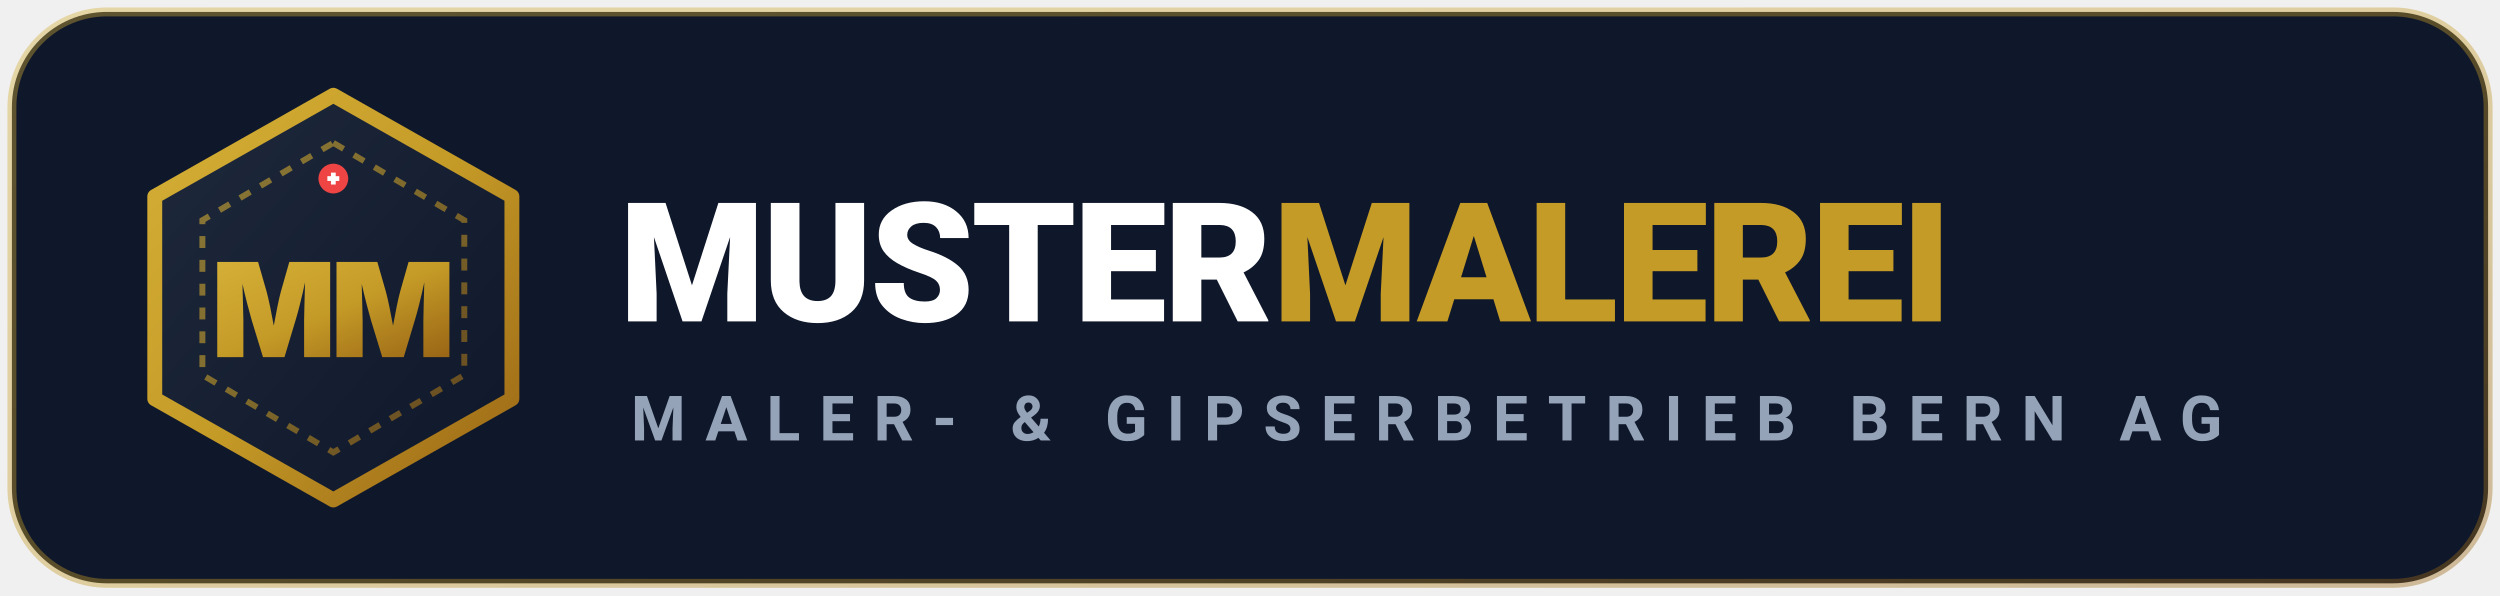
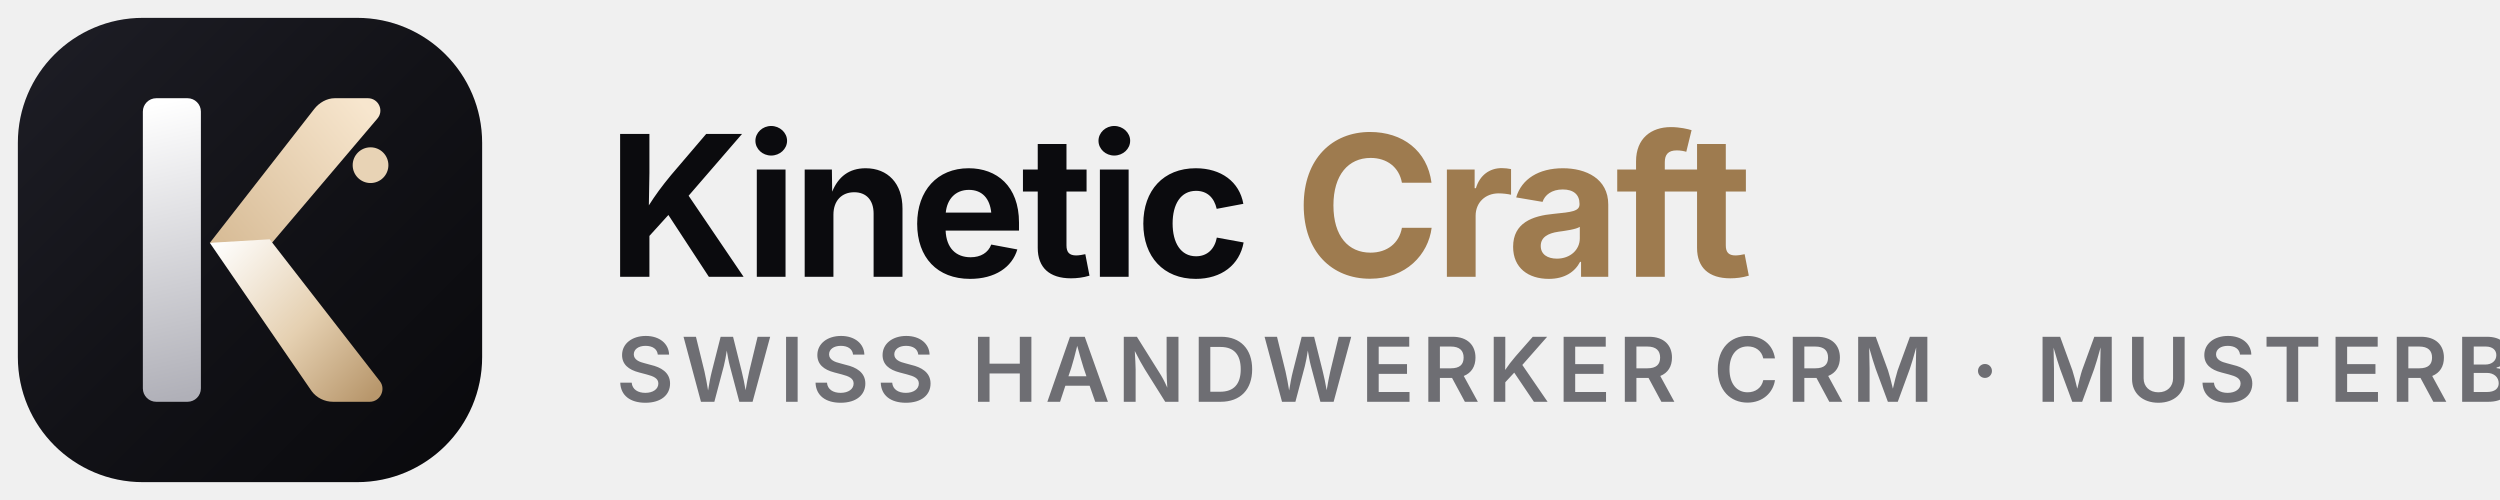
- <svg xmlns="http://www.w3.org/2000/svg" viewBox="0 0 420 100" fill="none">
+ <svg xmlns="http://www.w3.org/2000/svg" viewBox="0 0 280 56" fill="none" role="img" aria-label="Kinetic Craft">
  <defs>
-     <linearGradient id="goldGrad" x1="0%" y1="0%" x2="100%" y2="100%">
-       <stop offset="0%" stop-color="#D4AF37" />
-       <stop offset="50%" stop-color="#C59B27" />
-       <stop offset="100%" stop-color="#996515" />
+     <linearGradient id="kcDocTile" x1="2" y1="2" x2="54" y2="54" gradientUnits="userSpaceOnUse">
+       <stop offset="0%" stop-color="#1E1E26" />
+       <stop offset="50%" stop-color="#121217" />
+       <stop offset="100%" stop-color="#09090C" />
    </linearGradient>
-     <linearGradient id="shieldGrad" x1="0%" y1="0%" x2="100%" y2="100%">
-       <stop offset="0%" stop-color="#1E293B" />
-       <stop offset="100%" stop-color="#0F172A" />
+     <linearGradient id="kcDocPillar" x1="16" y1="12" x2="23" y2="44" gradientUnits="userSpaceOnUse">
+       <stop offset="0%" stop-color="#FFFFFF" />
+       <stop offset="100%" stop-color="#B0B0B8" />
+     </linearGradient>
+     <linearGradient id="kcDocWingTop" x1="23" y1="27" x2="41" y2="12" gradientUnits="userSpaceOnUse">
+       <stop offset="0%" stop-color="#D6BA94" />
+       <stop offset="100%" stop-color="#F7E6CE" />
+     </linearGradient>
+     <linearGradient id="kcDocWingBottom" x1="24" y1="27" x2="42" y2="44" gradientUnits="userSpaceOnUse">
+       <stop offset="0%" stop-color="#FFFFFF" />
+       <stop offset="55%" stop-color="#E5D0B1" />
+       <stop offset="100%" stop-color="#B8976C" />
    </linearGradient>
  </defs>
-   <rect x="2" y="2" width="416" height="96" rx="16" fill="#0F172A" stroke="url(#goldGrad)" stroke-width="1.5" stroke-opacity="0.4" />
-   <g transform="translate(18, 12)">
-     <path d="M38 4 L68 21 L68 55 L38 72 L8 55 L8 21 Z" fill="url(#shieldGrad)" stroke="url(#goldGrad)" stroke-width="2.5" stroke-linejoin="round" />
-     <path d="M38 12 L60 25 L60 51 L38 64 L16 51 L16 25 Z" stroke="url(#goldGrad)" stroke-width="1" stroke-dasharray="2 2" fill="none" opacity="0.6" />
-     <text x="38" y="48" font-family="system-ui, -apple-system, sans-serif" font-size="22" font-weight="900" fill="url(#goldGrad)" text-anchor="middle" letter-spacing="-1">MM</text>
-     <circle cx="38" cy="18" r="2.5" fill="#EF4444" />
-     <path d="M37 18 h2 M38 17 v2" stroke="#FFFFFF" stroke-width="0.8" />
-   </g>
-   <g transform="translate(104, 22)">
-     <text x="0" y="32" font-family="system-ui, -apple-system, BlinkMacSystemFont, 'Segoe UI', Roboto, sans-serif" font-size="28" font-weight="900" fill="#FFFFFF" letter-spacing="-0.5">
-       MUSTER<tspan fill="#C59B27"> MALEREI</tspan>
-     </text>
-     <text x="2" y="52" font-family="system-ui, -apple-system, BlinkMacSystemFont, 'Segoe UI', Roboto, sans-serif" font-size="10.5" font-weight="700" fill="#94A3B8" letter-spacing="3.2">
-       MALER- &amp; GIPSERBETRIEB BERN AG
-     </text>
-   </g>
+   <rect x="2" y="2" width="52" height="52" rx="14" fill="url(#kcDocTile)" />
+   <path d="M16 12.5C16 11.672 16.672 11 17.5 11H21C21.828 11 22.5 11.672 22.5 12.5V43.5C22.5 44.328 21.828 45 21 45H17.5C16.672 45 16 44.328 16 43.5V12.5Z" fill="url(#kcDocPillar)" />
+   <path d="M23.5 27.2L35.2 12.2C35.75 11.5 36.6 11 37.5 11H41.2C42.4 11 43.05 12.4 42.25 13.3L30.2 27.5L23.5 27.2Z" fill="url(#kcDocWingTop)" />
+   <path d="M23.5 27.2L30.2 26.8L42.55 42.7C43.25 43.6 42.6 45 41.4 45H37.3C36.35 45 35.45 44.55 34.9 43.8L23.5 27.2Z" fill="url(#kcDocWingBottom)" />
+   <circle cx="41.5" cy="18.5" r="2" fill="#E8D3B5" />
+   <text x="68" y="31" font-family="-apple-system, BlinkMacSystemFont, 'Inter', 'Segoe UI', sans-serif" font-size="22" font-weight="700" letter-spacing="-0.6" fill="#0B0B0E">Kinetic</text>
+   <text x="145" y="31" font-family="-apple-system, BlinkMacSystemFont, 'Inter', 'Segoe UI', sans-serif" font-size="22" font-weight="700" letter-spacing="-0.6" fill="#9E7B4F">Craft</text>
+   <text x="69" y="45" font-family="-apple-system, BlinkMacSystemFont, 'Inter', 'Segoe UI', sans-serif" font-size="10" font-weight="600" letter-spacing="0.8" fill="#6E6E73">SWISS HANDWERKER CRM · MUSTERBETRIEB</text>
</svg>
